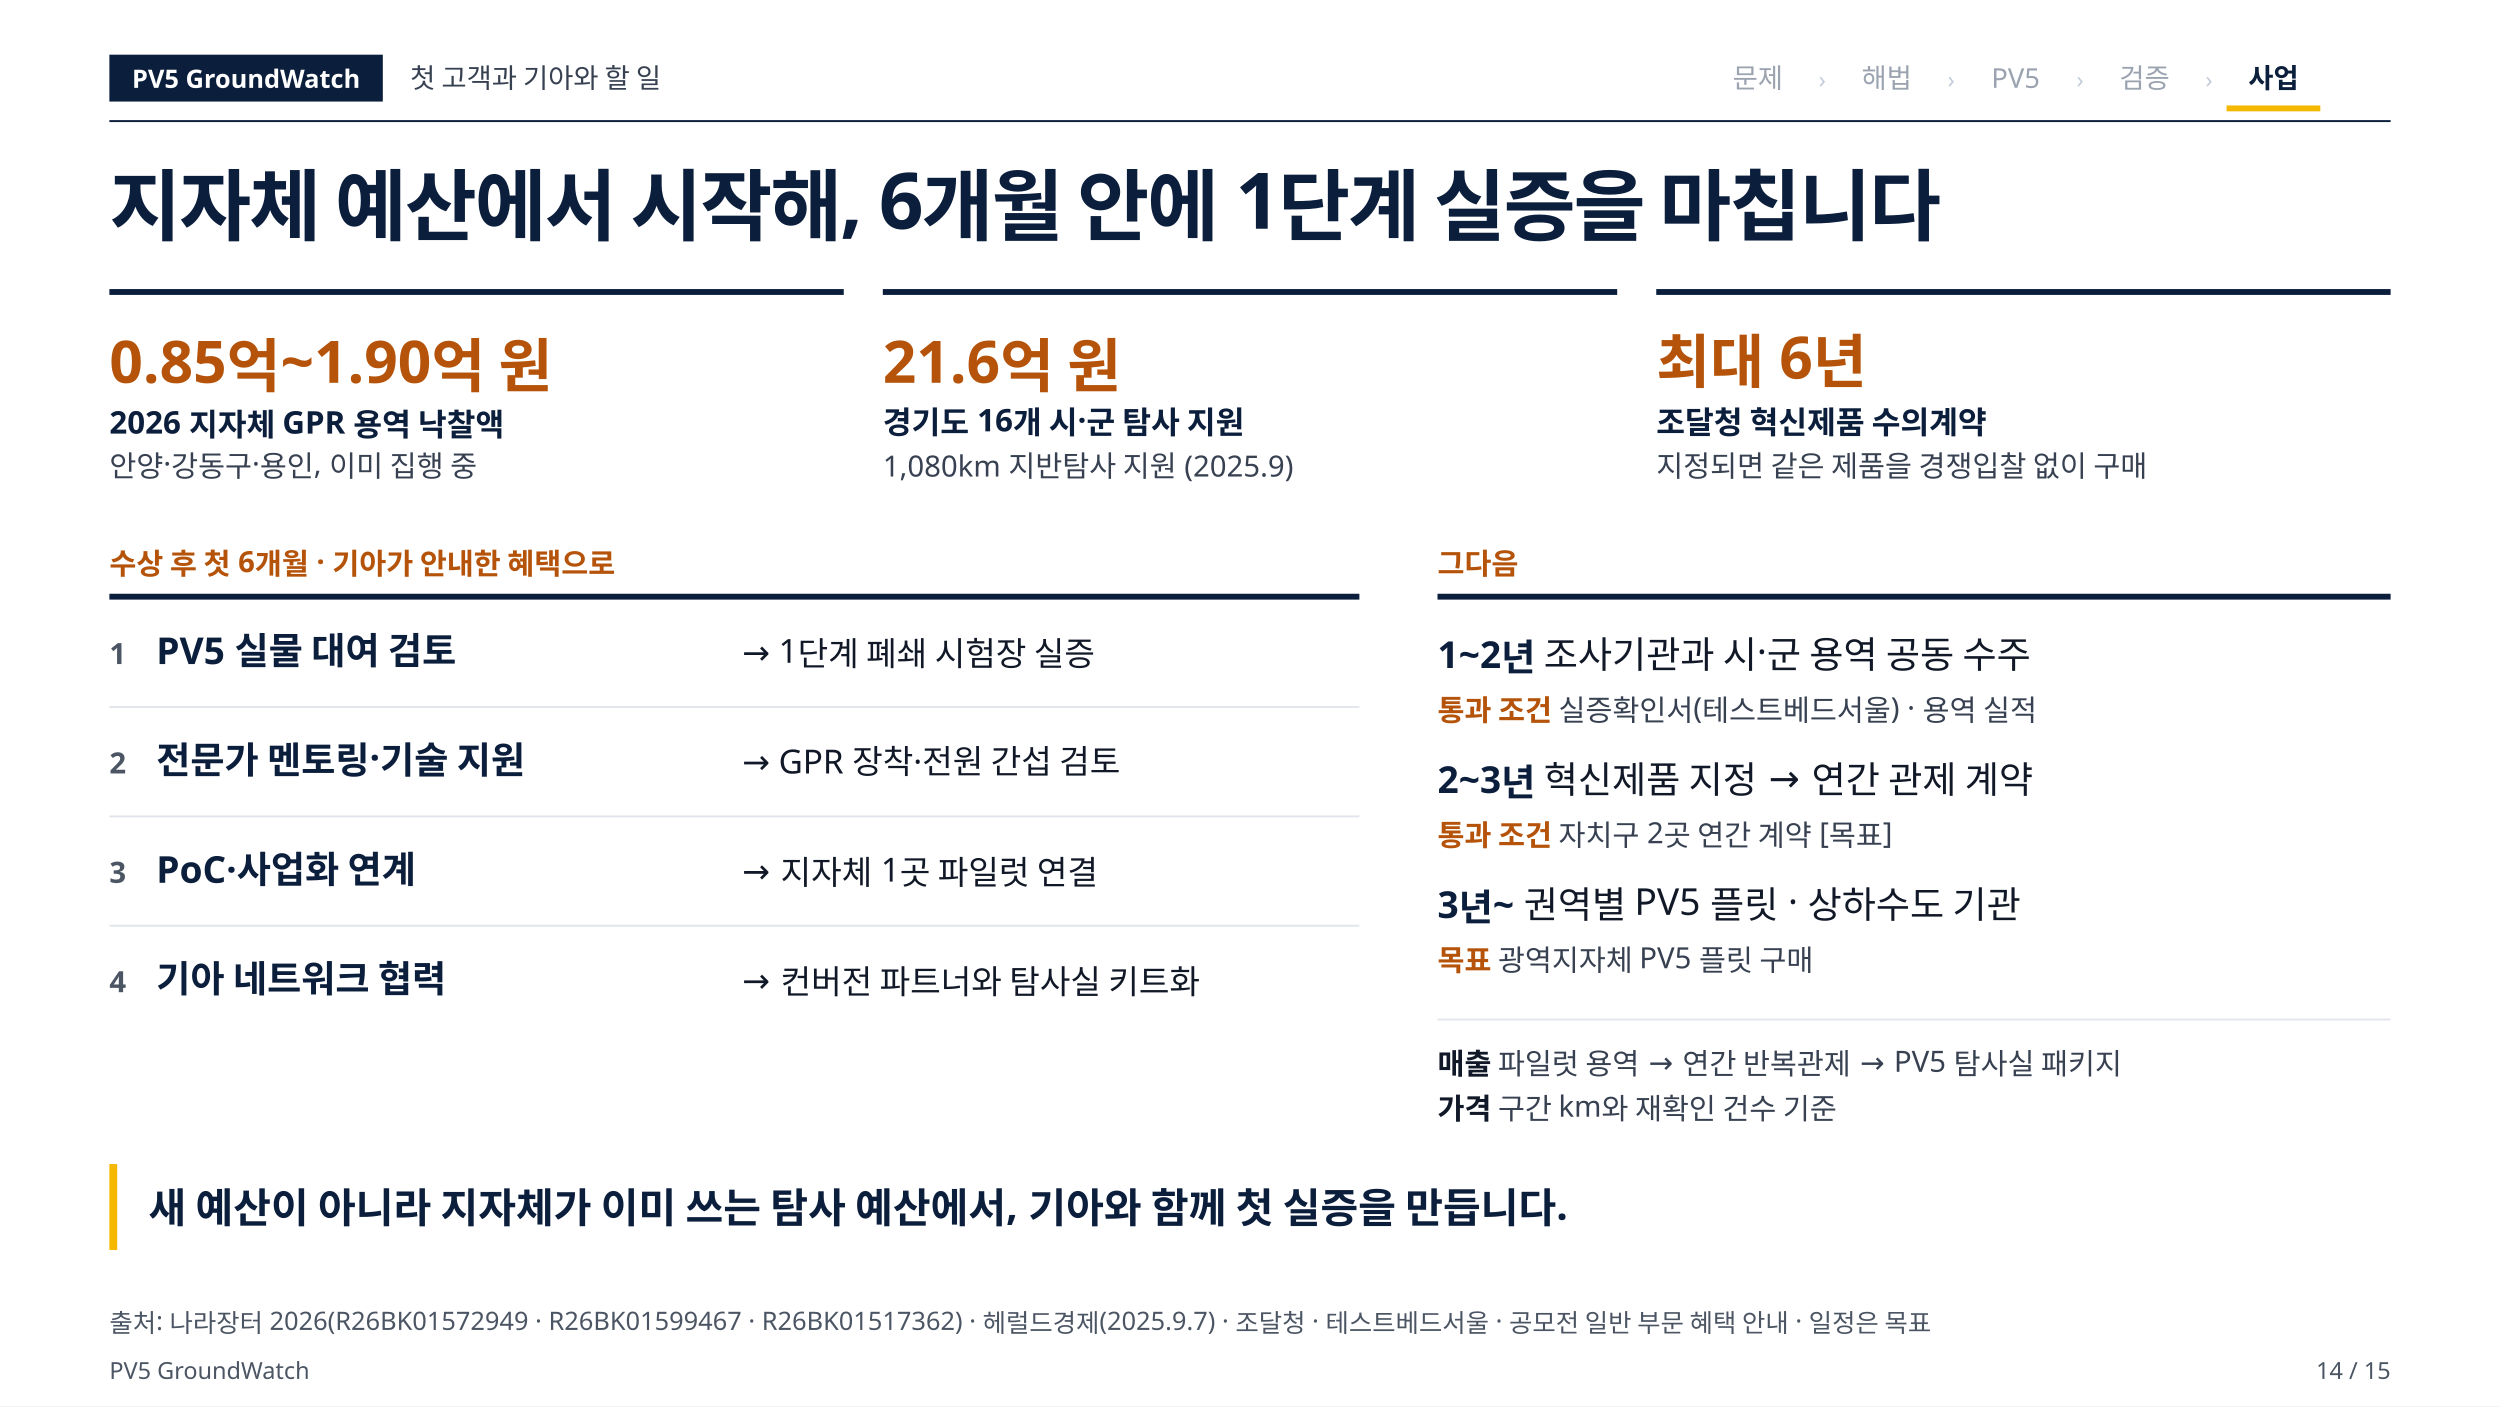
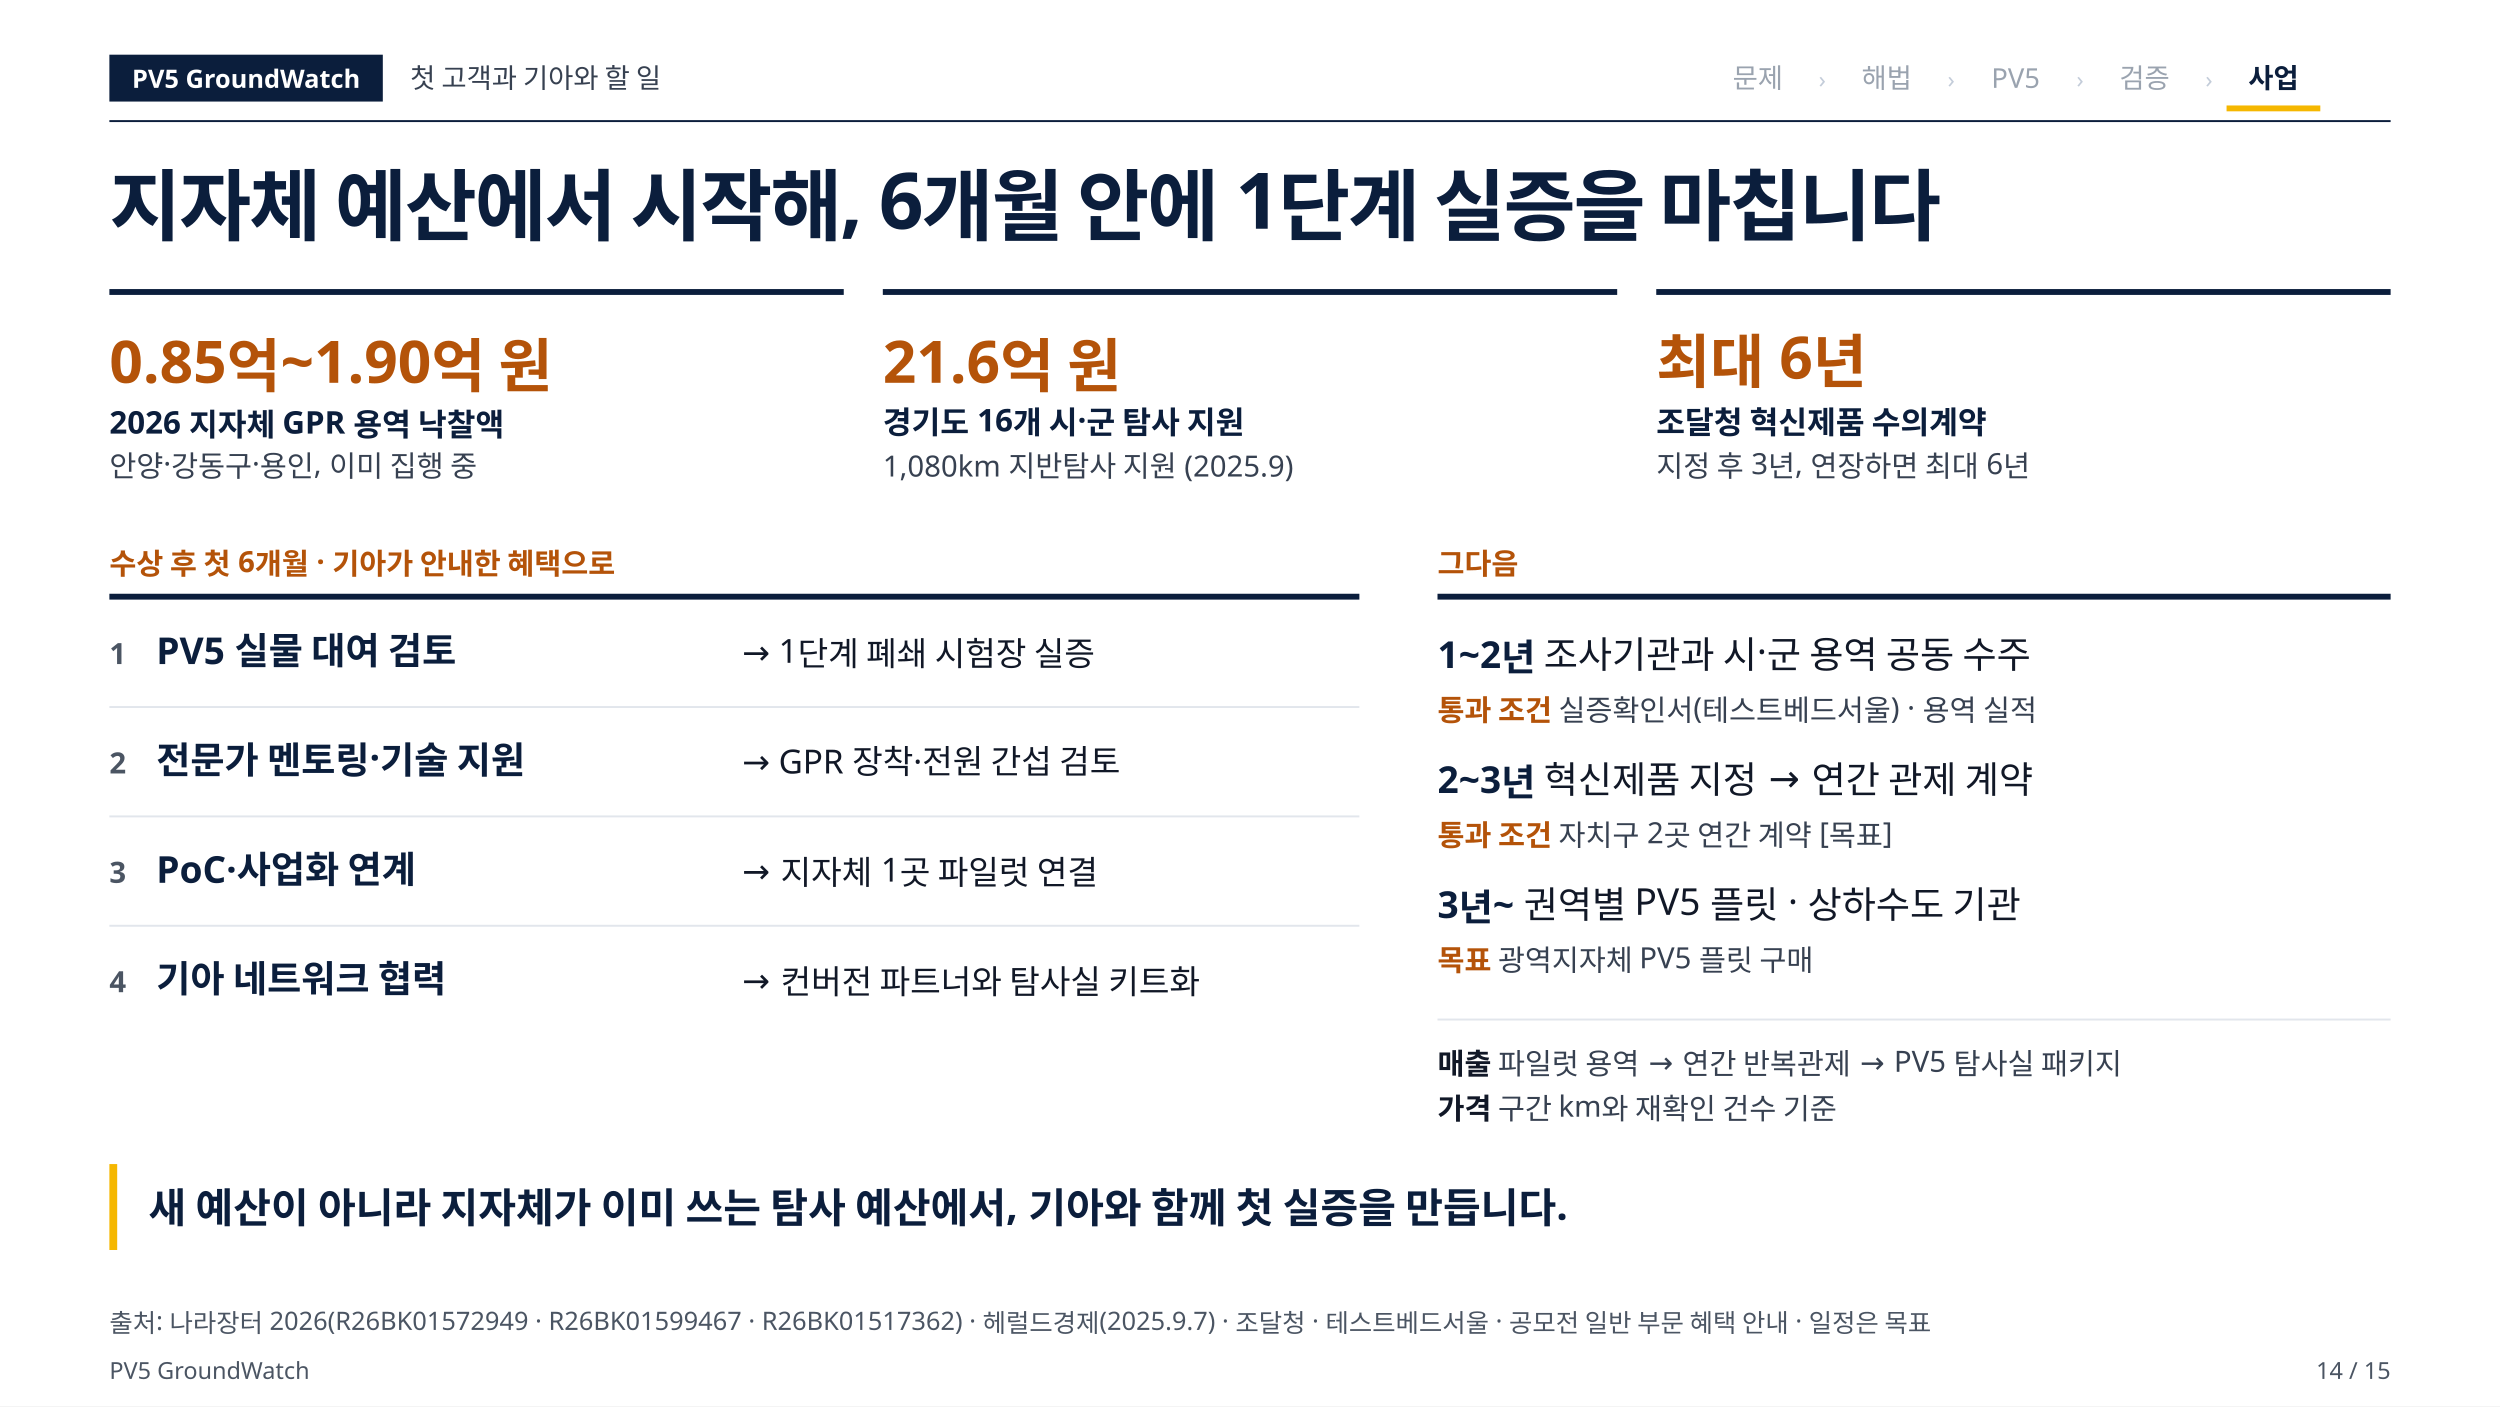
<svg xmlns="http://www.w3.org/2000/svg" viewBox="0 0 1280 720" lang="ko-KR" data-pptx-page-role="content" font-family="Pretendard, 'Malgun Gothic', sans-serif">
  <rect id="bg" x="0" y="0" width="1280" height="720" fill="#FFFFFF" />
  <g id="header" data-pptx-role="header" data-pptx-bounds="56 24 1168 40">
    <rect x="56" y="28" width="140" height="24" fill="#0B1E3C" />
    <text x="126" y="45" font-size="13" font-weight="bold" fill="#FFFFFF" text-anchor="middle">PV5 GroundWatch</text>
    <text x="210" y="45" font-size="14" fill="#374151">첫 고객과 기아와 할 일</text>
    <text x="900" y="45" font-size="14" font-weight="normal" fill="#9AA3AF" text-anchor="middle">문제</text>
    <text x="933" y="45" font-size="12" fill="#C3CCD9" text-anchor="middle">›</text>
    <text x="966" y="45" font-size="14" font-weight="normal" fill="#9AA3AF" text-anchor="middle">해법</text>
    <text x="999" y="45" font-size="12" fill="#C3CCD9" text-anchor="middle">›</text>
    <text x="1032" y="45" font-size="14" font-weight="normal" fill="#9AA3AF" text-anchor="middle">PV5</text>
    <text x="1065" y="45" font-size="12" fill="#C3CCD9" text-anchor="middle">›</text>
    <text x="1098" y="45" font-size="14" font-weight="normal" fill="#9AA3AF" text-anchor="middle">검증</text>
    <text x="1131" y="45" font-size="12" fill="#C3CCD9" text-anchor="middle">›</text>
    <text x="1164" y="45" font-size="14" font-weight="bold" fill="#0B1E3C" text-anchor="middle">사업</text>
    <rect x="1140" y="54" width="48" height="3" fill="#F5B700" />
    <line x1="56" y1="62" x2="1224" y2="62" stroke="#0B1E3C" stroke-width="1" />
  </g>
  <g id="title" data-pptx-bounds="56 80 1168 56" letter-spacing="-1">
    <text x="56" y="120" font-size="40" font-weight="bold" fill="#0B1E3C">지자체 예산에서 시작해, 6개월 안에 1단계 실증을 마칩니다</text>
  </g>
  <g id="facts" data-pptx-bounds="56 146 1168 104">
    <rect x="56" y="148" width="376" height="3" fill="#0B1E3C" />
    <text x="56" y="196" font-size="30" font-weight="bold" fill="#B45309">0.85억~1.90억 원</text>
    <text x="56" y="222" font-size="16" font-weight="bold" fill="#0B1E3C">2026 지자체 GPR 용역 낙찰액</text>
    <text x="56" y="244" font-size="15" fill="#374151">안양·강동구·용인, 이미 집행 중</text>
    <rect x="452" y="148" width="376" height="3" fill="#0B1E3C" />
    <text x="452" y="196" font-size="30" font-weight="bold" fill="#B45309">21.6억 원</text>
    <text x="452" y="222" font-size="16" font-weight="bold" fill="#0B1E3C">경기도 16개 시·군 탐사 지원</text>
    <text x="452" y="244" font-size="15" fill="#374151">1,080km 지반탐사 지원 (2025.9)</text>
    <rect x="848" y="148" width="376" height="3" fill="#0B1E3C" />
    <text x="848" y="196" font-size="30" font-weight="bold" fill="#B45309">최대 6년</text>
    <text x="848" y="222" font-size="16" font-weight="bold" fill="#0B1E3C">조달청 혁신제품 수의계약</text>
-     <text x="848" y="244" font-size="15" fill="#374151">지정되면 같은 제품을 경쟁입찰 없이 구매</text>
+     <text x="848" y="244" font-size="15" fill="#374151">지정 후 3년, 연장하면 최대 6년</text>
  </g>
  <g id="ask" data-pptx-bounds="56 272 640 300">
    <text x="56" y="294" font-size="15" font-weight="bold" fill="#B45309">수상 후 첫 6개월 · 기아가 안내한 혜택으로</text>
    <rect x="56" y="304" width="640" height="3" fill="#0B1E3C" />
    <text x="56" y="340" font-size="15" font-weight="bold" fill="#4B5563">1</text>
    <text x="80" y="340" font-size="19" font-weight="bold" fill="#0B1E3C">PV5 실물 대여 검토</text>
    <text x="380" y="340" font-size="17" fill="#111827">→ 1단계 폐쇄 시험장 실증</text>
    <line x1="56" y1="362" x2="696" y2="362" stroke="#E2E6EC" stroke-width="1" />
    <text x="56" y="396" font-size="15" font-weight="bold" fill="#4B5563">2</text>
    <text x="80" y="396" font-size="19" font-weight="bold" fill="#0B1E3C">전문가 멘토링·기술 지원</text>
    <text x="380" y="396" font-size="17" fill="#111827">→ GPR 장착·전원 간섭 검토</text>
    <line x1="56" y1="418" x2="696" y2="418" stroke="#E2E6EC" stroke-width="1" />
    <text x="56" y="452" font-size="15" font-weight="bold" fill="#4B5563">3</text>
    <text x="80" y="452" font-size="19" font-weight="bold" fill="#0B1E3C">PoC·사업화 연계</text>
    <text x="380" y="452" font-size="17" fill="#111827">→ 지자체 1곳 파일럿 연결</text>
    <line x1="56" y1="474" x2="696" y2="474" stroke="#E2E6EC" stroke-width="1" />
    <text x="56" y="508" font-size="15" font-weight="bold" fill="#4B5563">4</text>
    <text x="80" y="508" font-size="19" font-weight="bold" fill="#0B1E3C">기아 네트워크 협력</text>
    <text x="380" y="508" font-size="17" fill="#111827">→ 컨버전 파트너와 탐사실 키트화</text>
  </g>
  <g id="next" data-pptx-bounds="736 272 488 310">
    <text x="736" y="294" font-size="15" font-weight="bold" fill="#B45309">그다음</text>
    <rect x="736" y="304" width="488" height="3" fill="#0B1E3C" />
    <text x="736" y="342" font-size="19" font-weight="bold" fill="#0B1E3C">1~2년 <tspan font-weight="normal" fill="#111827">조사기관과 시·군 용역 공동 수주</tspan>
    </text>
    <text x="736" y="369" font-size="15" fill="#374151">
      <tspan font-weight="bold" fill="#B45309">통과 조건</tspan> 실증확인서(테스트베드서울) · 용역 실적</text>
    <text x="736" y="406" font-size="19" font-weight="bold" fill="#0B1E3C">2~3년 <tspan font-weight="normal" fill="#111827">혁신제품 지정 → 연간 관제 계약</tspan>
    </text>
    <text x="736" y="433" font-size="15" fill="#374151">
      <tspan font-weight="bold" fill="#B45309">통과 조건</tspan> 자치구 2곳 연간 계약 [목표]</text>
    <text x="736" y="470" font-size="19" font-weight="bold" fill="#0B1E3C">3년~ <tspan font-weight="normal" fill="#111827">권역별 PV5 플릿 · 상하수도 기관</tspan>
    </text>
    <text x="736" y="497" font-size="15" fill="#374151">
      <tspan font-weight="bold" fill="#B45309">목표</tspan> 광역지자체 PV5 플릿 구매</text>
    <line x1="736" y1="522" x2="1224" y2="522" stroke="#E2E6EC" stroke-width="1" />
    <text x="736" y="550" font-size="15" fill="#374151">
      <tspan font-weight="bold" fill="#111827">매출</tspan> 파일럿 용역 → 연간 반복관제 → PV5 탐사실 패키지</text>
    <text x="736" y="573" font-size="15" fill="#374151">
      <tspan font-weight="bold" fill="#111827">가격</tspan> 구간 km와 재확인 건수 기준</text>
  </g>
  <g id="conclusion" data-pptx-bounds="56 596 1168 44">
    <rect x="56" y="596" width="4" height="44" fill="#F5B700" />
    <text x="76" y="626" font-size="21" font-weight="bold" fill="#0B1E3C">새 예산이 아니라 지자체가 이미 쓰는 탐사 예산에서, 기아와 함께 첫 실증을 만듭니다.</text>
  </g>
  <g id="source" data-pptx-bounds="56 668 1168 20">
    <text x="56" y="682" font-size="13" fill="#4B5563">출처: 나라장터 2026(R26BK01572949 · R26BK01599467 · R26BK01517362) · 헤럴드경제(2025.9.7) · 조달청 · 테스트베드서울 · 공모전 일반 부문 혜택 안내 · 일정은 목표</text>
  </g>
  <g id="footer" data-pptx-role="footer" data-pptx-bounds="56 692 1168 22" fill="#4B5563" font-size="12">
    <text x="56" y="706">PV5 GroundWatch</text>
    <text x="1224" y="706" text-anchor="end">14 / 15</text>
  </g>
</svg>
